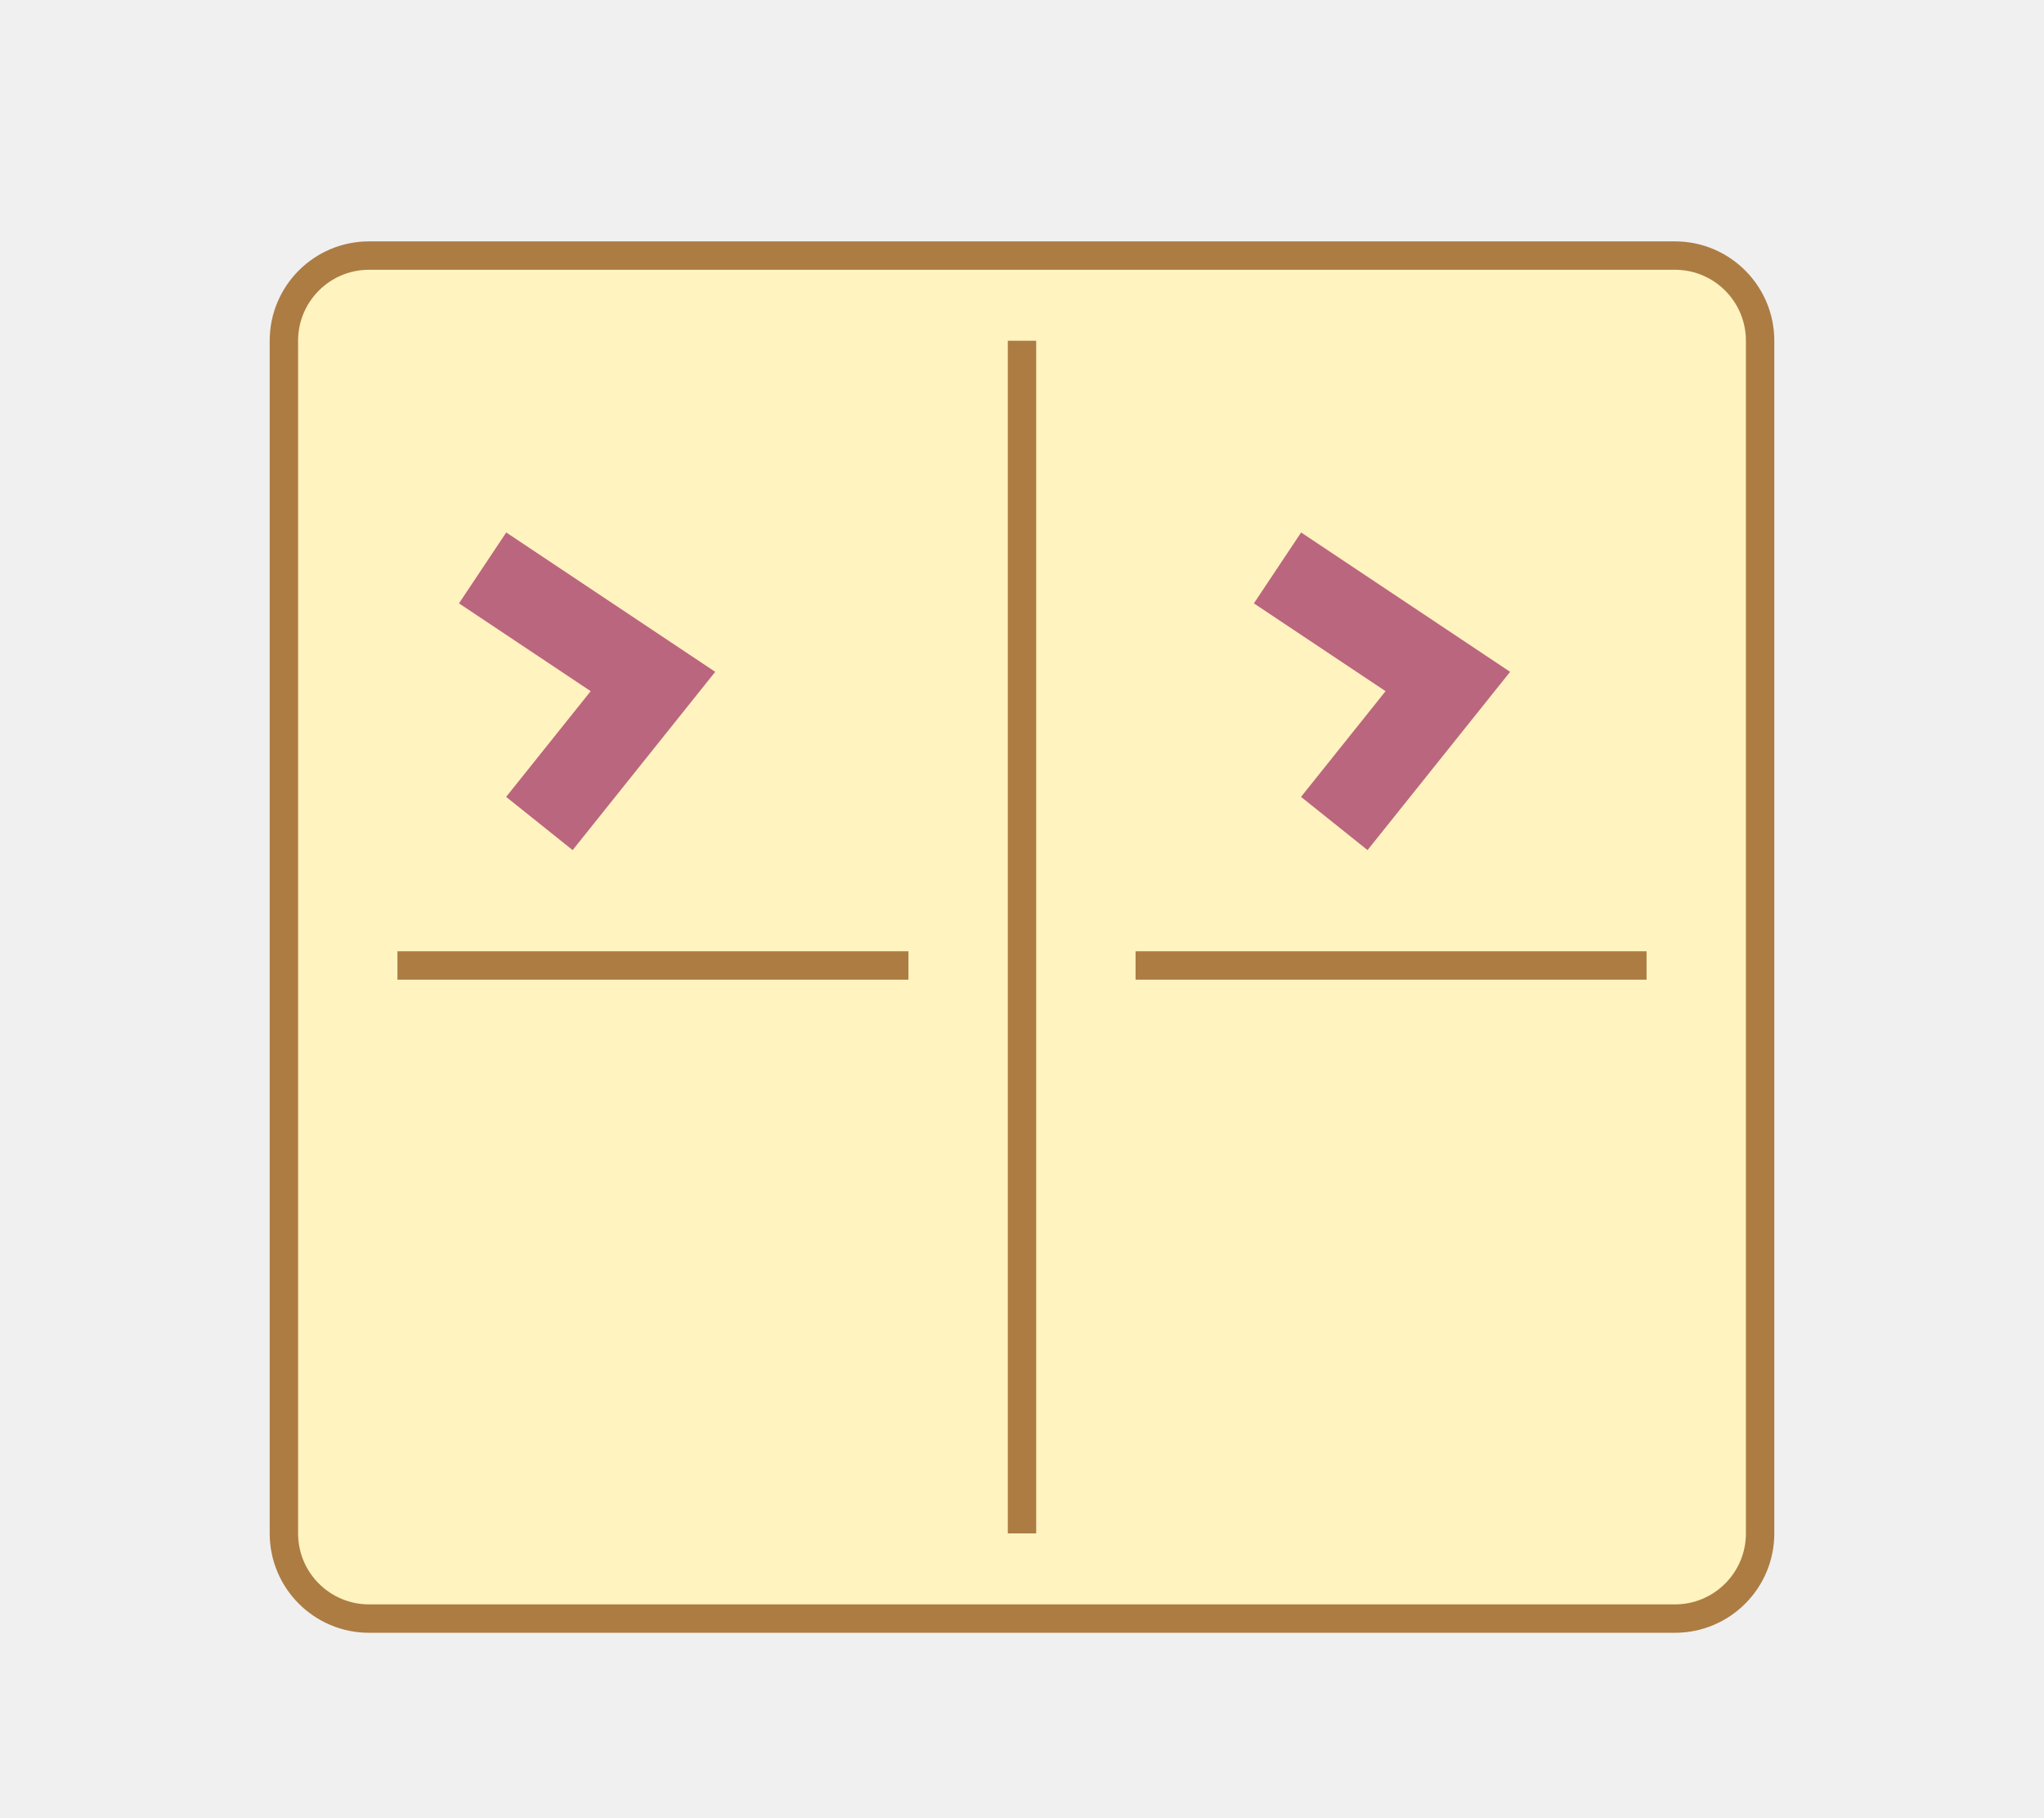
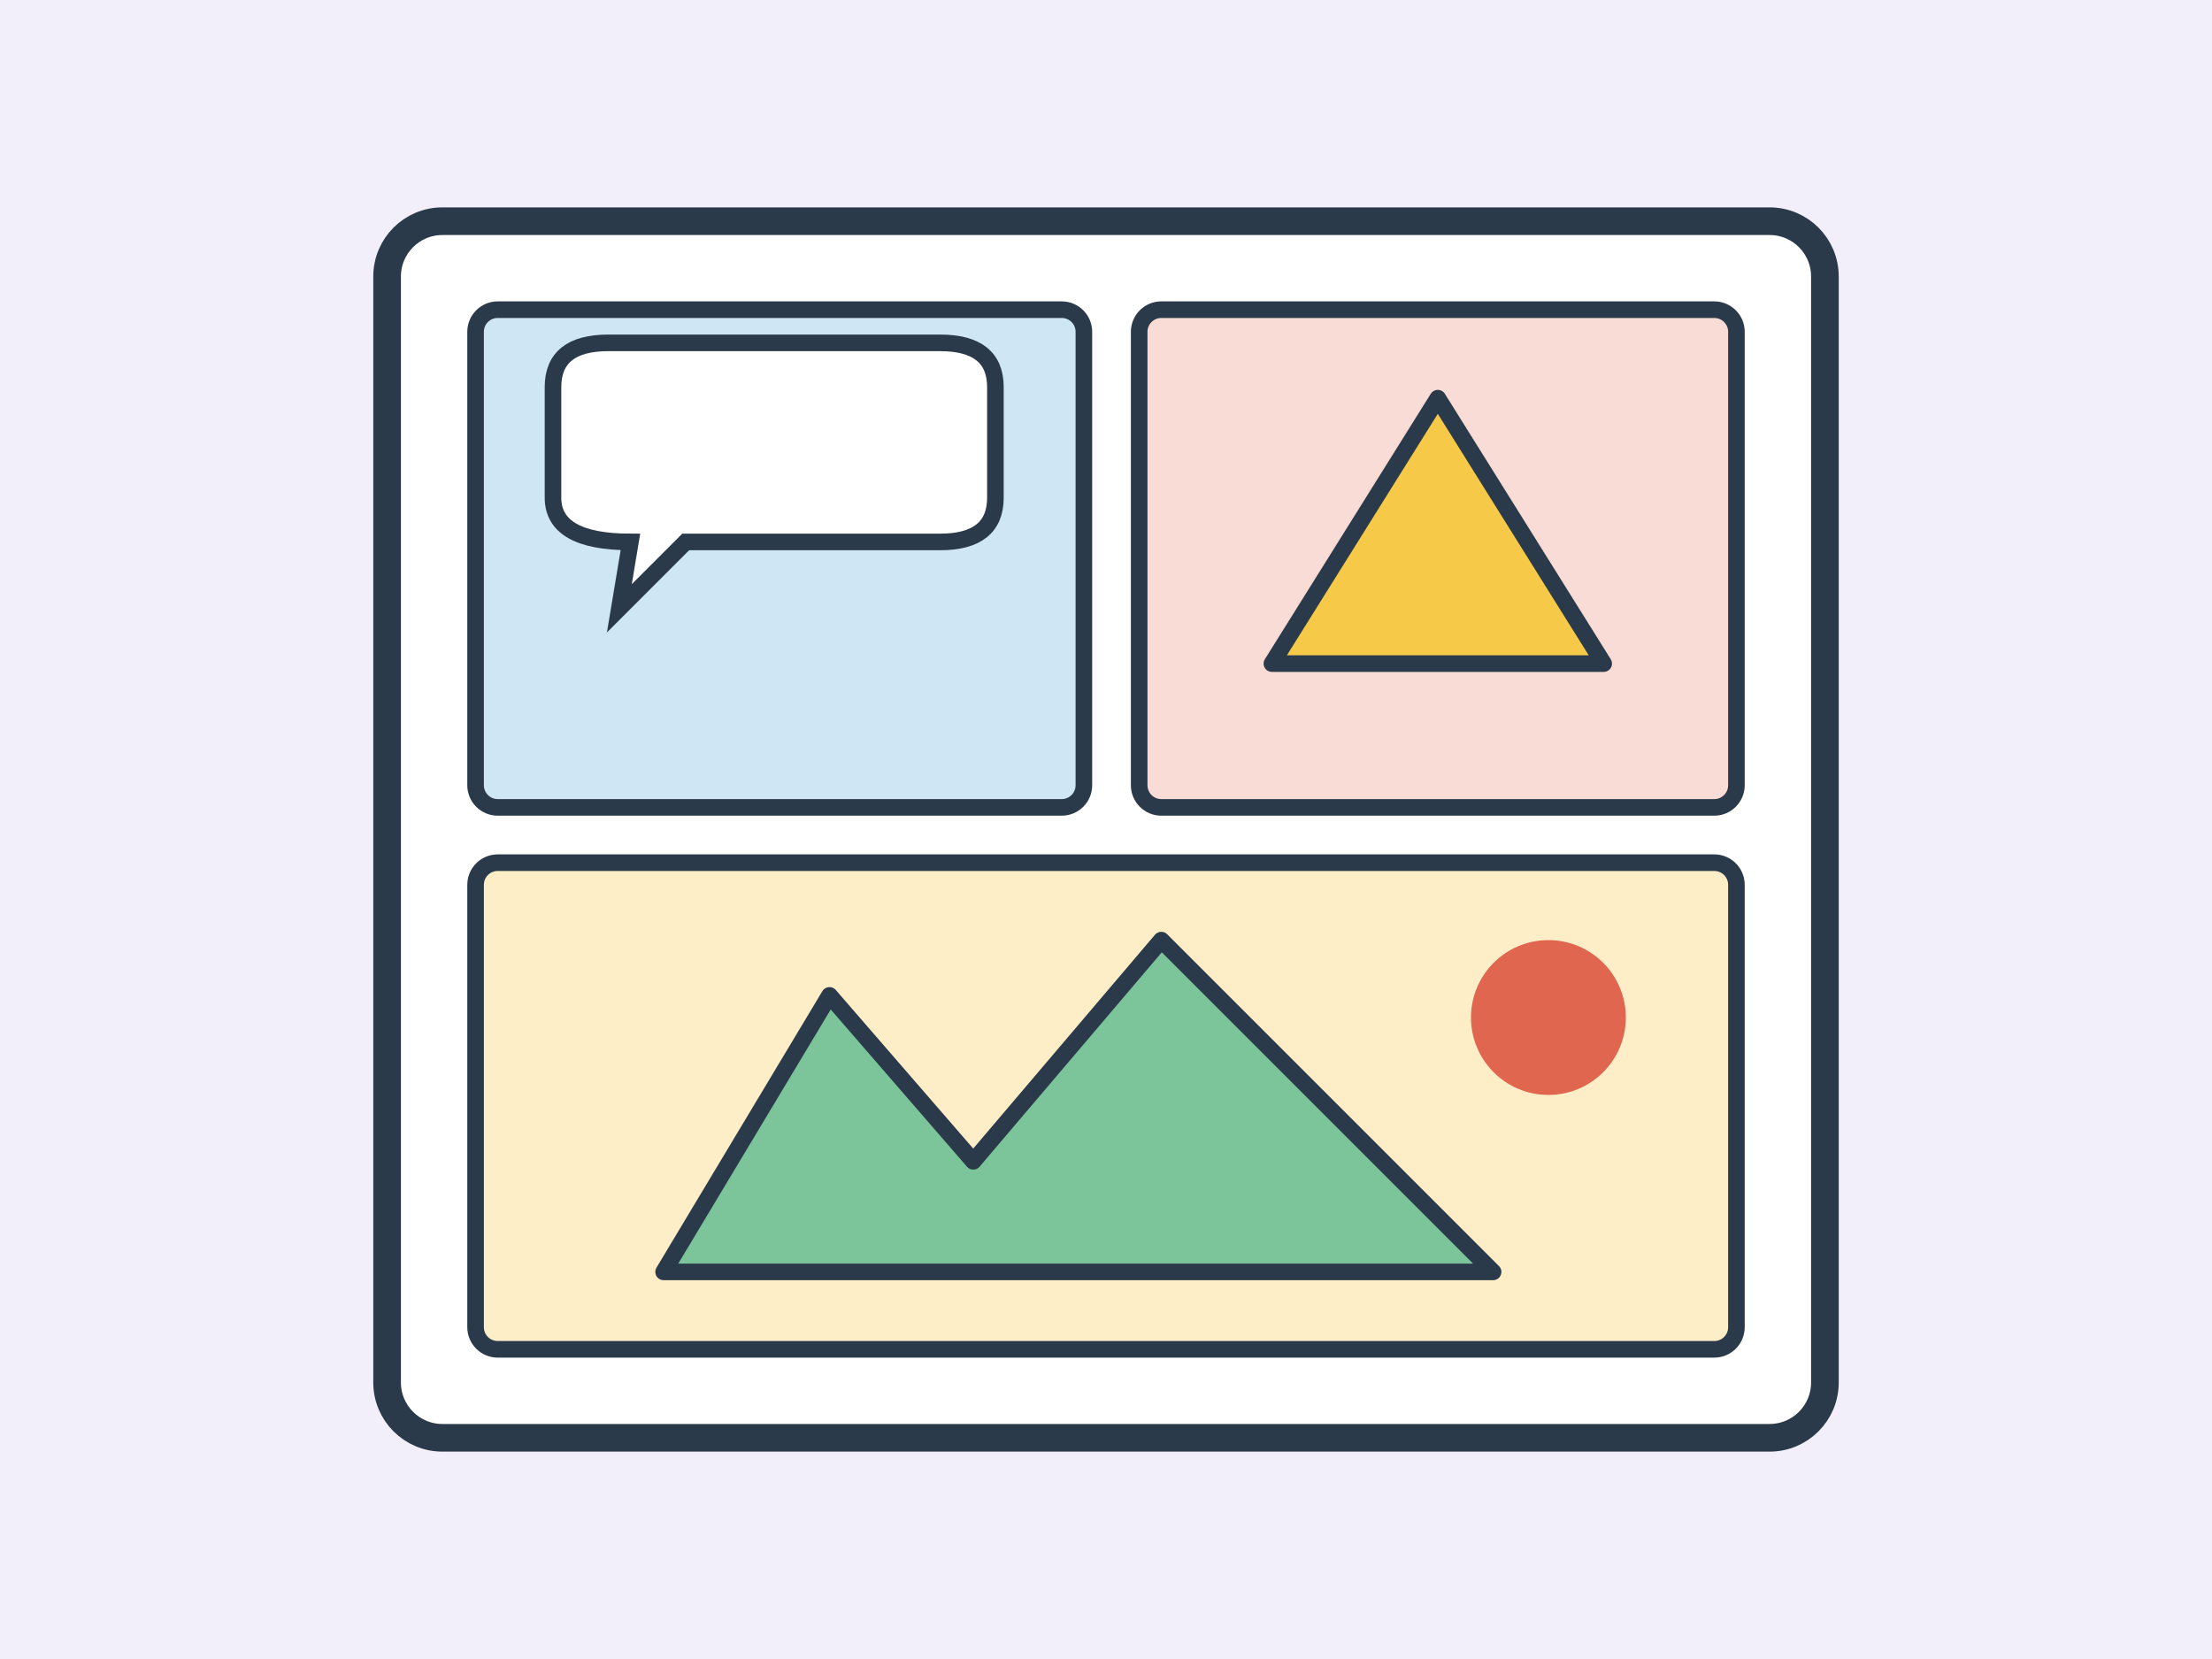
- <svg xmlns="http://www.w3.org/2000/svg" viewBox="0 0 72 64">
-   <rect x="10" y="9" width="52" height="48" rx="3" fill="#fff3bf" stroke="#ac7c43" />
-   <path d="M36 12v42M14 34h18M40 34h18" stroke="#ac7c43" />
-   <path d="M17 20l6 4-4 5M45 20l6 4-4 5" fill="none" stroke="#ba667e" stroke-width="3" />
+ <svg xmlns="http://www.w3.org/2000/svg" viewBox="0 0 400 300" width="400" height="300">
+   <rect width="400" height="300" rx="0" fill="#f3effa" />
+   <rect x="70" y="40" width="260" height="220" rx="10" fill="#fff" stroke="#2b3a4a" stroke-width="5" />
+   <rect x="86" y="56" width="110" height="90" rx="4" fill="#cfe6f5" stroke="#2b3a4a" stroke-width="3" />
+   <rect x="206" y="56" width="108" height="90" rx="4" fill="#f9dcd5" stroke="#2b3a4a" stroke-width="3" />
+   <rect x="86" y="156" width="228" height="88" rx="4" fill="#fdeec8" stroke="#2b3a4a" stroke-width="3" />
+   <path d="M100 70 Q100 62 110 62 L170 62 Q180 62 180 70 L180 90 Q180 98 170 98 L124 98 L112 110 L114 98 Q100 98 100 90 Z" fill="#fff" stroke="#2b3a4a" stroke-width="3" />
+   <path d="M230 120 L260 72 L290 120 Z" fill="#f7c948" stroke="#2b3a4a" stroke-width="3" stroke-linejoin="round" />
+   <path d="M120 230 L150 180 L176 210 L210 170 L270 230 Z" fill="#7cc49a" stroke="#2b3a4a" stroke-width="3" stroke-linejoin="round" />
+   <circle cx="280" cy="184" r="14" fill="#e0664f" />
</svg>
